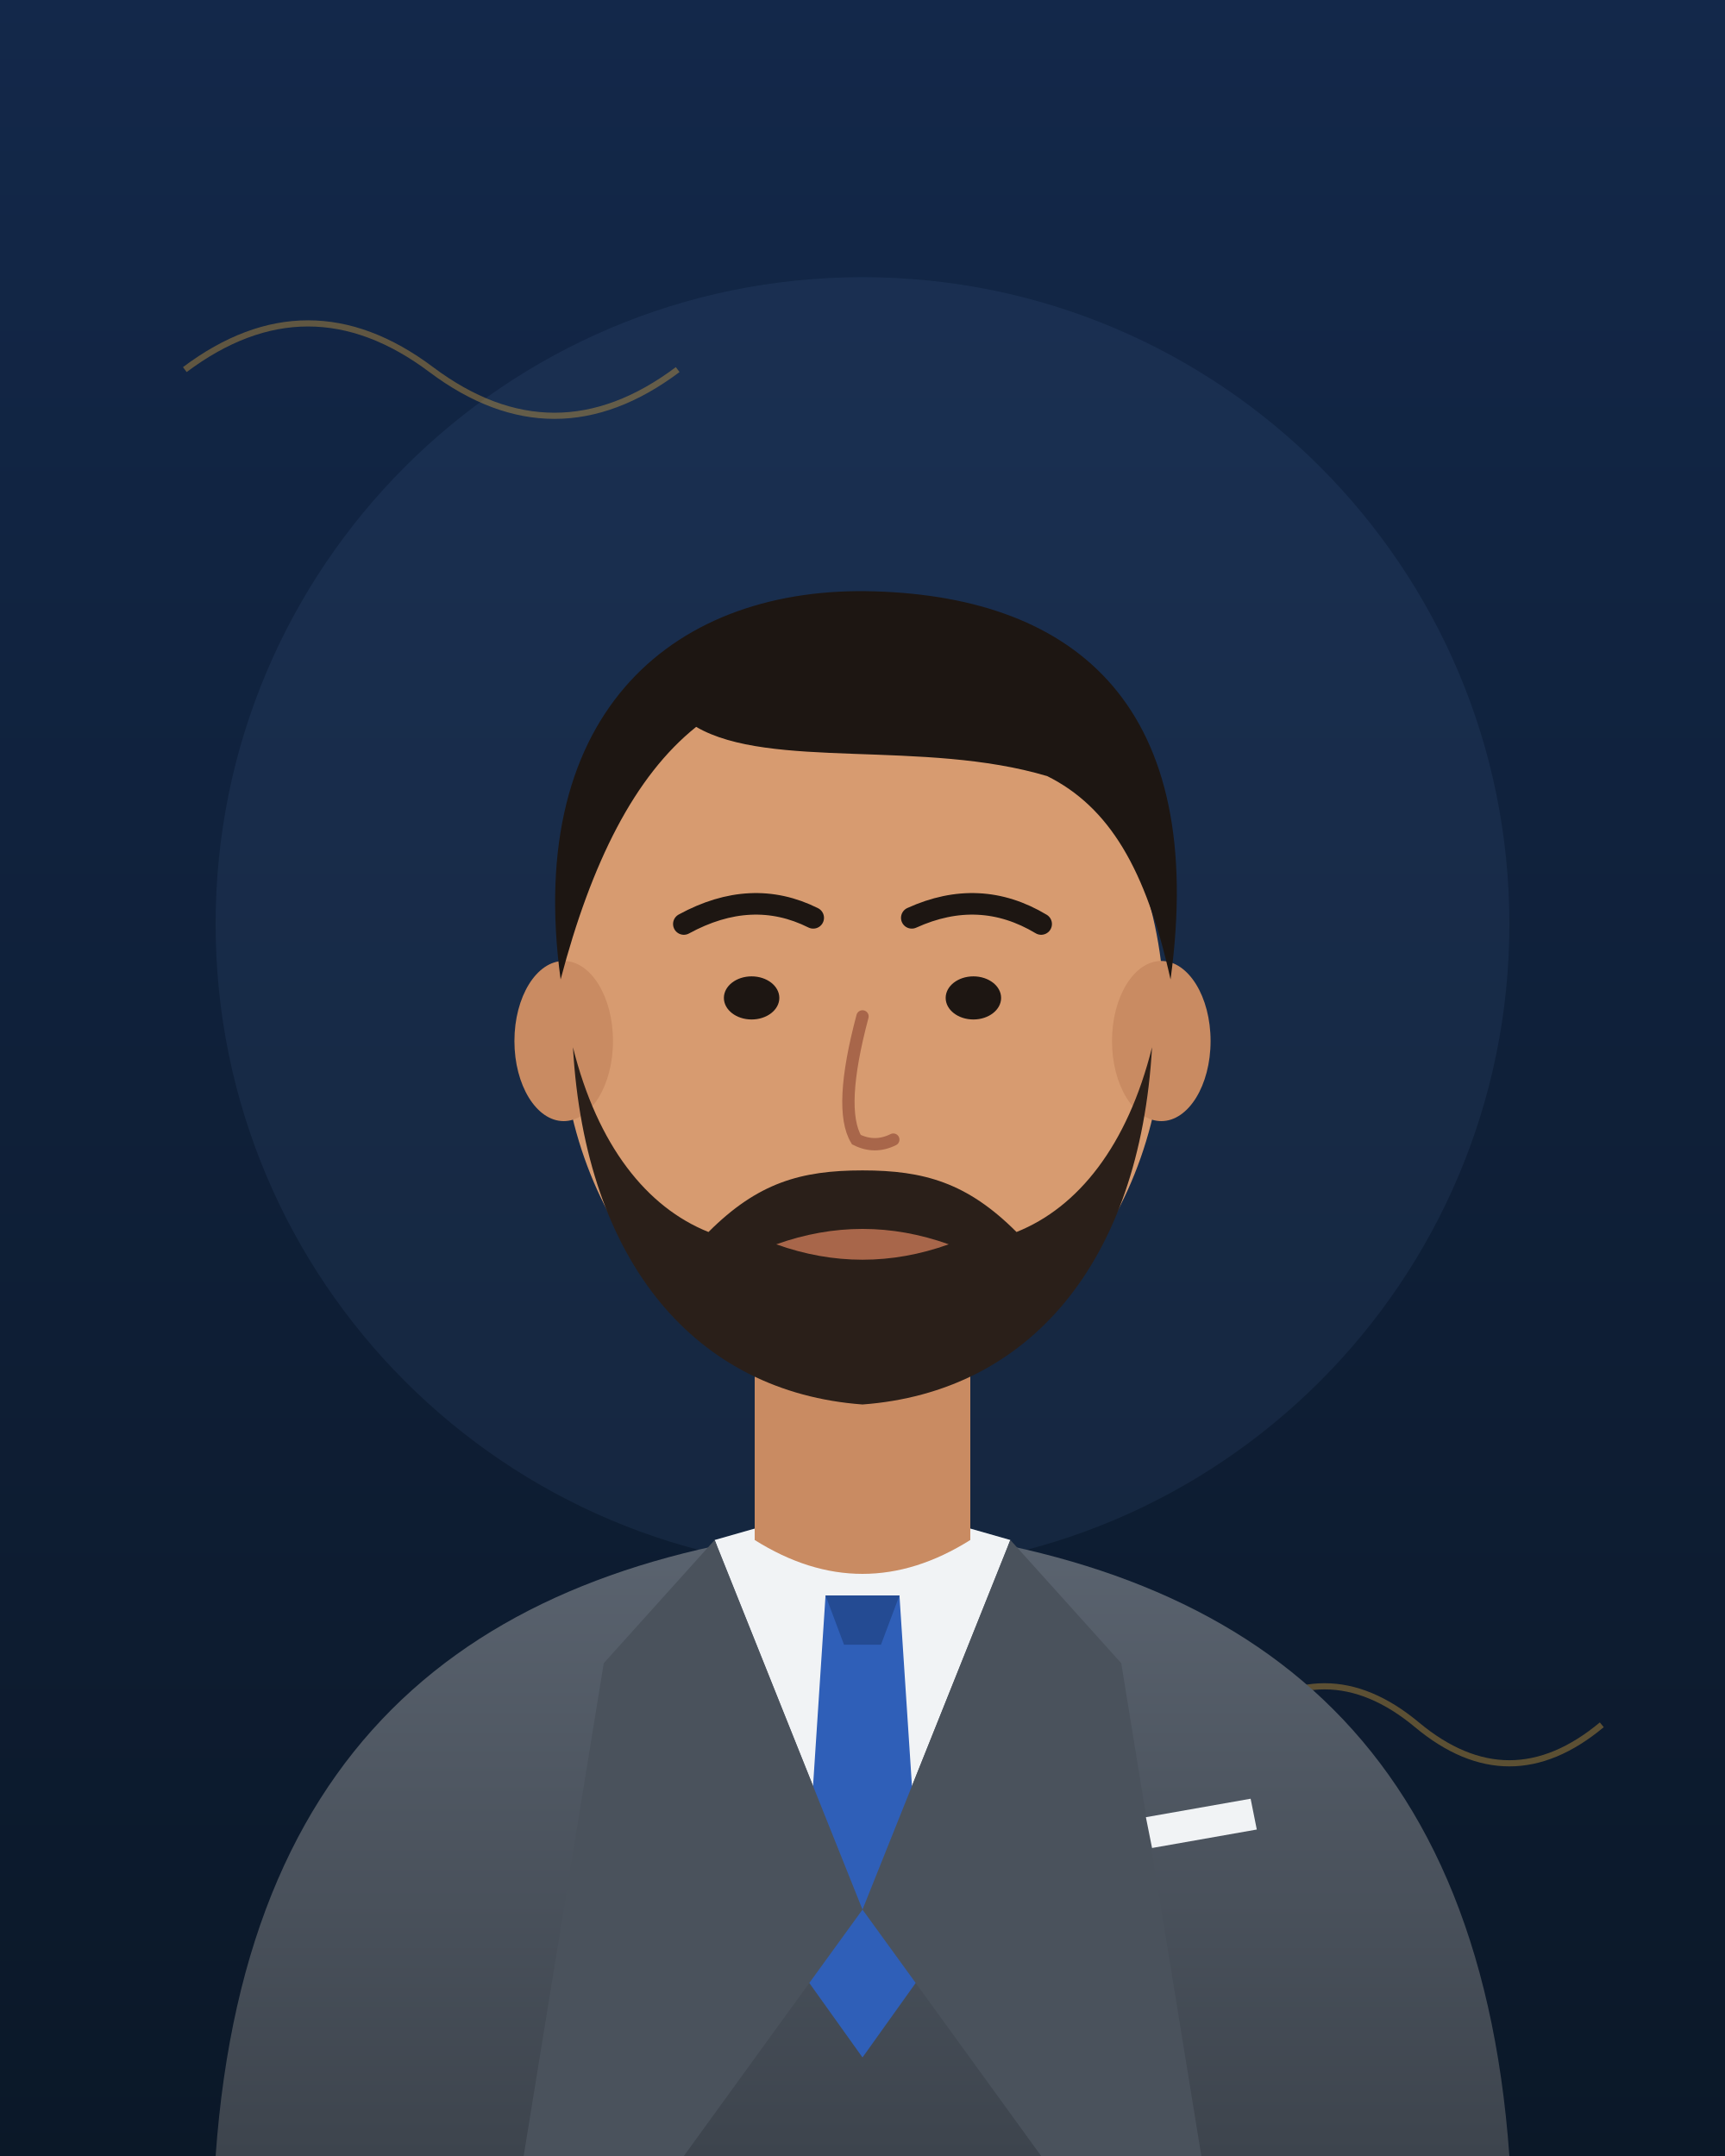
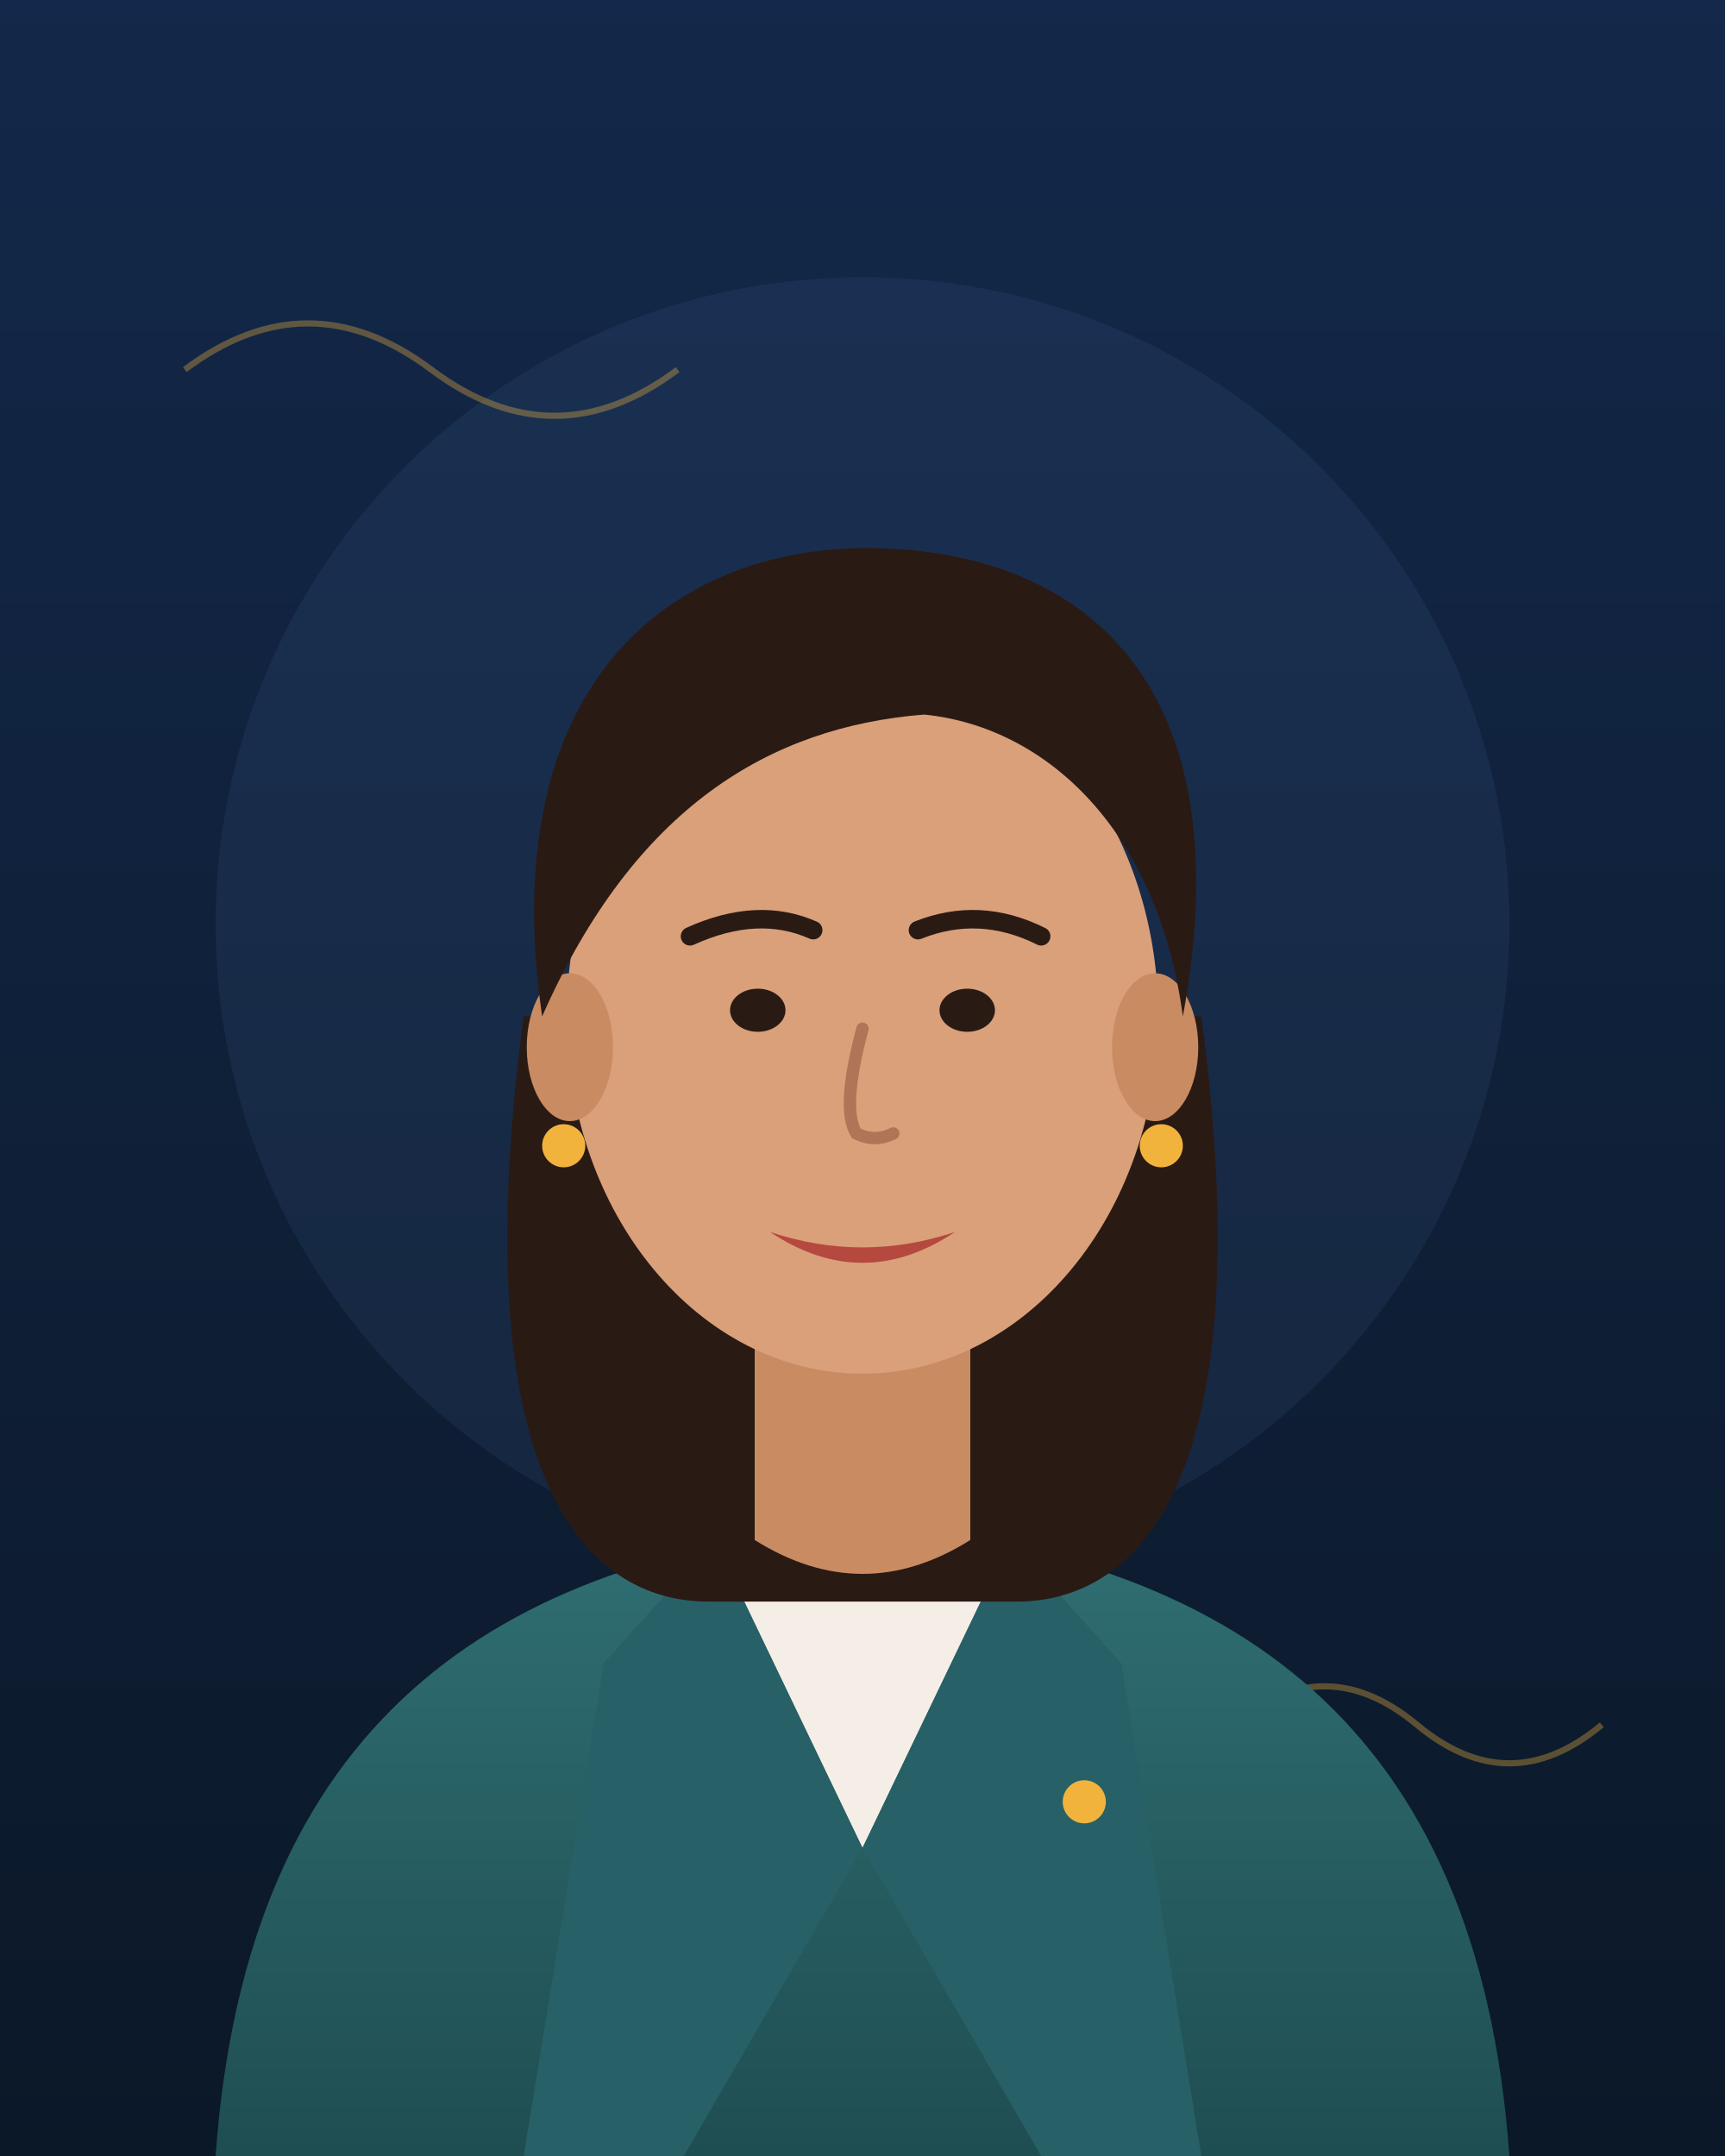
- <svg xmlns="http://www.w3.org/2000/svg" viewBox="0 0 560 700" role="img" aria-label="Illustrated avatar of Abhishek Yadav">
+ <svg xmlns="http://www.w3.org/2000/svg" viewBox="0 0 560 700" role="img" aria-label="Illustrated avatar of Nisha Rao">
  <defs>
    <linearGradient id="bg" x1="0" y1="0" x2="0" y2="1">
      <stop offset="0" stop-color="#13284a" />
      <stop offset="1" stop-color="#0b1828" />
    </linearGradient>
    <linearGradient id="suit" x1="0" y1="0" x2="0" y2="1">
-       <stop offset="0" stop-color="#5b6470" />
-       <stop offset="1" stop-color="#3d444d" />
+       <stop offset="0" stop-color="#2f6f73" />
+       <stop offset="1" stop-color="#1f4e52" />
    </linearGradient>
  </defs>
  <rect width="560" height="700" fill="url(#bg)" />
  <circle cx="280" cy="300" r="210" fill="#8ab8ff" opacity=".07" />
  <g class="av-waves" fill="none" stroke="#f2b33d" stroke-width="2" opacity=".35">
    <path d="M60 120 q40 -30 80 0 t80 0" />
    <path d="M400 560 q30 -25 60 0 t60 0" />
  </g>
  <g class="av-body">
    <path d="M70 700 C80 560 160 505 280 495 C400 505 480 560 490 700 Z" fill="url(#suit)" />
-     <path d="M232 500 L280 620 L328 500 L300 492 L280 510 L260 492 Z" fill="#f1f3f5" />
-     <path d="M268 518 L292 518 L300 640 L280 668 L260 640 Z" fill="#2f5fb8" />
-     <path d="M268 518 L292 518 L286 534 L274 534 Z" fill="#244b93" />
-     <path d="M232 500 L280 620 L222 700 L170 700 L196 540 Z" fill="#4a525c" />
-     <path d="M328 500 L280 620 L338 700 L390 700 L364 540 Z" fill="#4a525c" />
-     <path d="M372 590 l34 -6 l2 10 l-34 6 Z" fill="#f1f3f5" />
+     <path d="M232 500 L280 600 L328 500 L300 492 L280 510 L260 492 Z" fill="#f4eee6" />
+     <path d="M232 500 L280 600 L222 700 L170 700 L196 540 Z" fill="#276066" />
+     <path d="M328 500 L280 600 L338 700 L390 700 L364 540 Z" fill="#276066" />
+     <circle cx="352" cy="585" r="7" fill="#f2b33d" />
  </g>
  <g class="av-head">
+     <path d="M170 330 C150 480 190 520 230 520 L330 520 C370 520 410 480 390 330 Z" fill="#2a1a14" />
    <path d="M245 430 L245 500 Q280 522 315 500 L315 430 Z" fill="#c98b62" />
-     <ellipse cx="280" cy="330" rx="98" ry="118" fill="#d79b70" />
-     <ellipse cx="183" cy="338" rx="16" ry="26" fill="#c98b62" />
-     <ellipse cx="377" cy="338" rx="16" ry="26" fill="#c98b62" />
-     <path d="M182 318 C170 230 220 190 284 192 C350 194 392 230 380 318 C372 282 360 262 340 252 C300 240 250 250 226 236 C206 252 192 280 182 318 Z" fill="#1d1612" />
-     <path d="M186 340 C190 410 226 452 280 456 C334 452 370 410 374 340 C366 372 350 392 330 400 C314 384 300 380 280 380 C260 380 246 384 230 400 C210 392 194 372 186 340 Z" fill="#2a1f19" />
-     <path d="M252 404 Q280 394 308 404 Q280 414 252 404 Z" fill="#a8664a" />
-     <path class="av-brow-l" d="M222 300 q22 -12 42 -2" stroke="#1d1612" stroke-width="7" fill="none" stroke-linecap="round" />
-     <path class="av-brow-r" d="M296 298 q22 -10 42 2" stroke="#1d1612" stroke-width="7" fill="none" stroke-linecap="round" />
-     <ellipse class="av-eye av-eye-l" cx="244" cy="324" rx="9" ry="7" fill="#1d1612" />
-     <ellipse class="av-eye av-eye-r" cx="316" cy="324" rx="9" ry="7" fill="#1d1612" />
-     <path d="M280 330 q-8 30 -2 40 q6 3 12 0" stroke="#a8664a" stroke-width="4" fill="none" stroke-linecap="round" />
+     <ellipse cx="280" cy="330" rx="96" ry="116" fill="#d9a07a" />
+     <ellipse cx="185" cy="340" rx="14" ry="24" fill="#c98b62" />
+     <ellipse cx="375" cy="340" rx="14" ry="24" fill="#c98b62" />
+     <circle cx="183" cy="372" r="7" fill="#f2b33d" />
+     <circle cx="377" cy="372" r="7" fill="#f2b33d" />
+     <path d="M176 330 C160 220 220 176 286 178 C352 180 404 222 384 330 C376 270 340 236 300 232 C250 236 206 262 176 330 Z" fill="#2a1a14" />
+     <path class="av-brow-l" d="M224 304 q22 -10 40 -2" stroke="#2a1a14" stroke-width="6" fill="none" stroke-linecap="round" />
+     <path class="av-brow-r" d="M298 302 q20 -8 40 2" stroke="#2a1a14" stroke-width="6" fill="none" stroke-linecap="round" />
+     <ellipse class="av-eye av-eye-l" cx="246" cy="328" rx="9" ry="7" fill="#2a1a14" />
+     <ellipse class="av-eye av-eye-r" cx="314" cy="328" rx="9" ry="7" fill="#2a1a14" />
+     <path d="M280 334 q-7 26 -2 34 q6 3 12 0" stroke="#b07456" stroke-width="4" fill="none" stroke-linecap="round" />
+     <path d="M250 400 Q280 420 310 400 Q280 410 250 400 Z" fill="#b5483f" />
  </g>
</svg>
